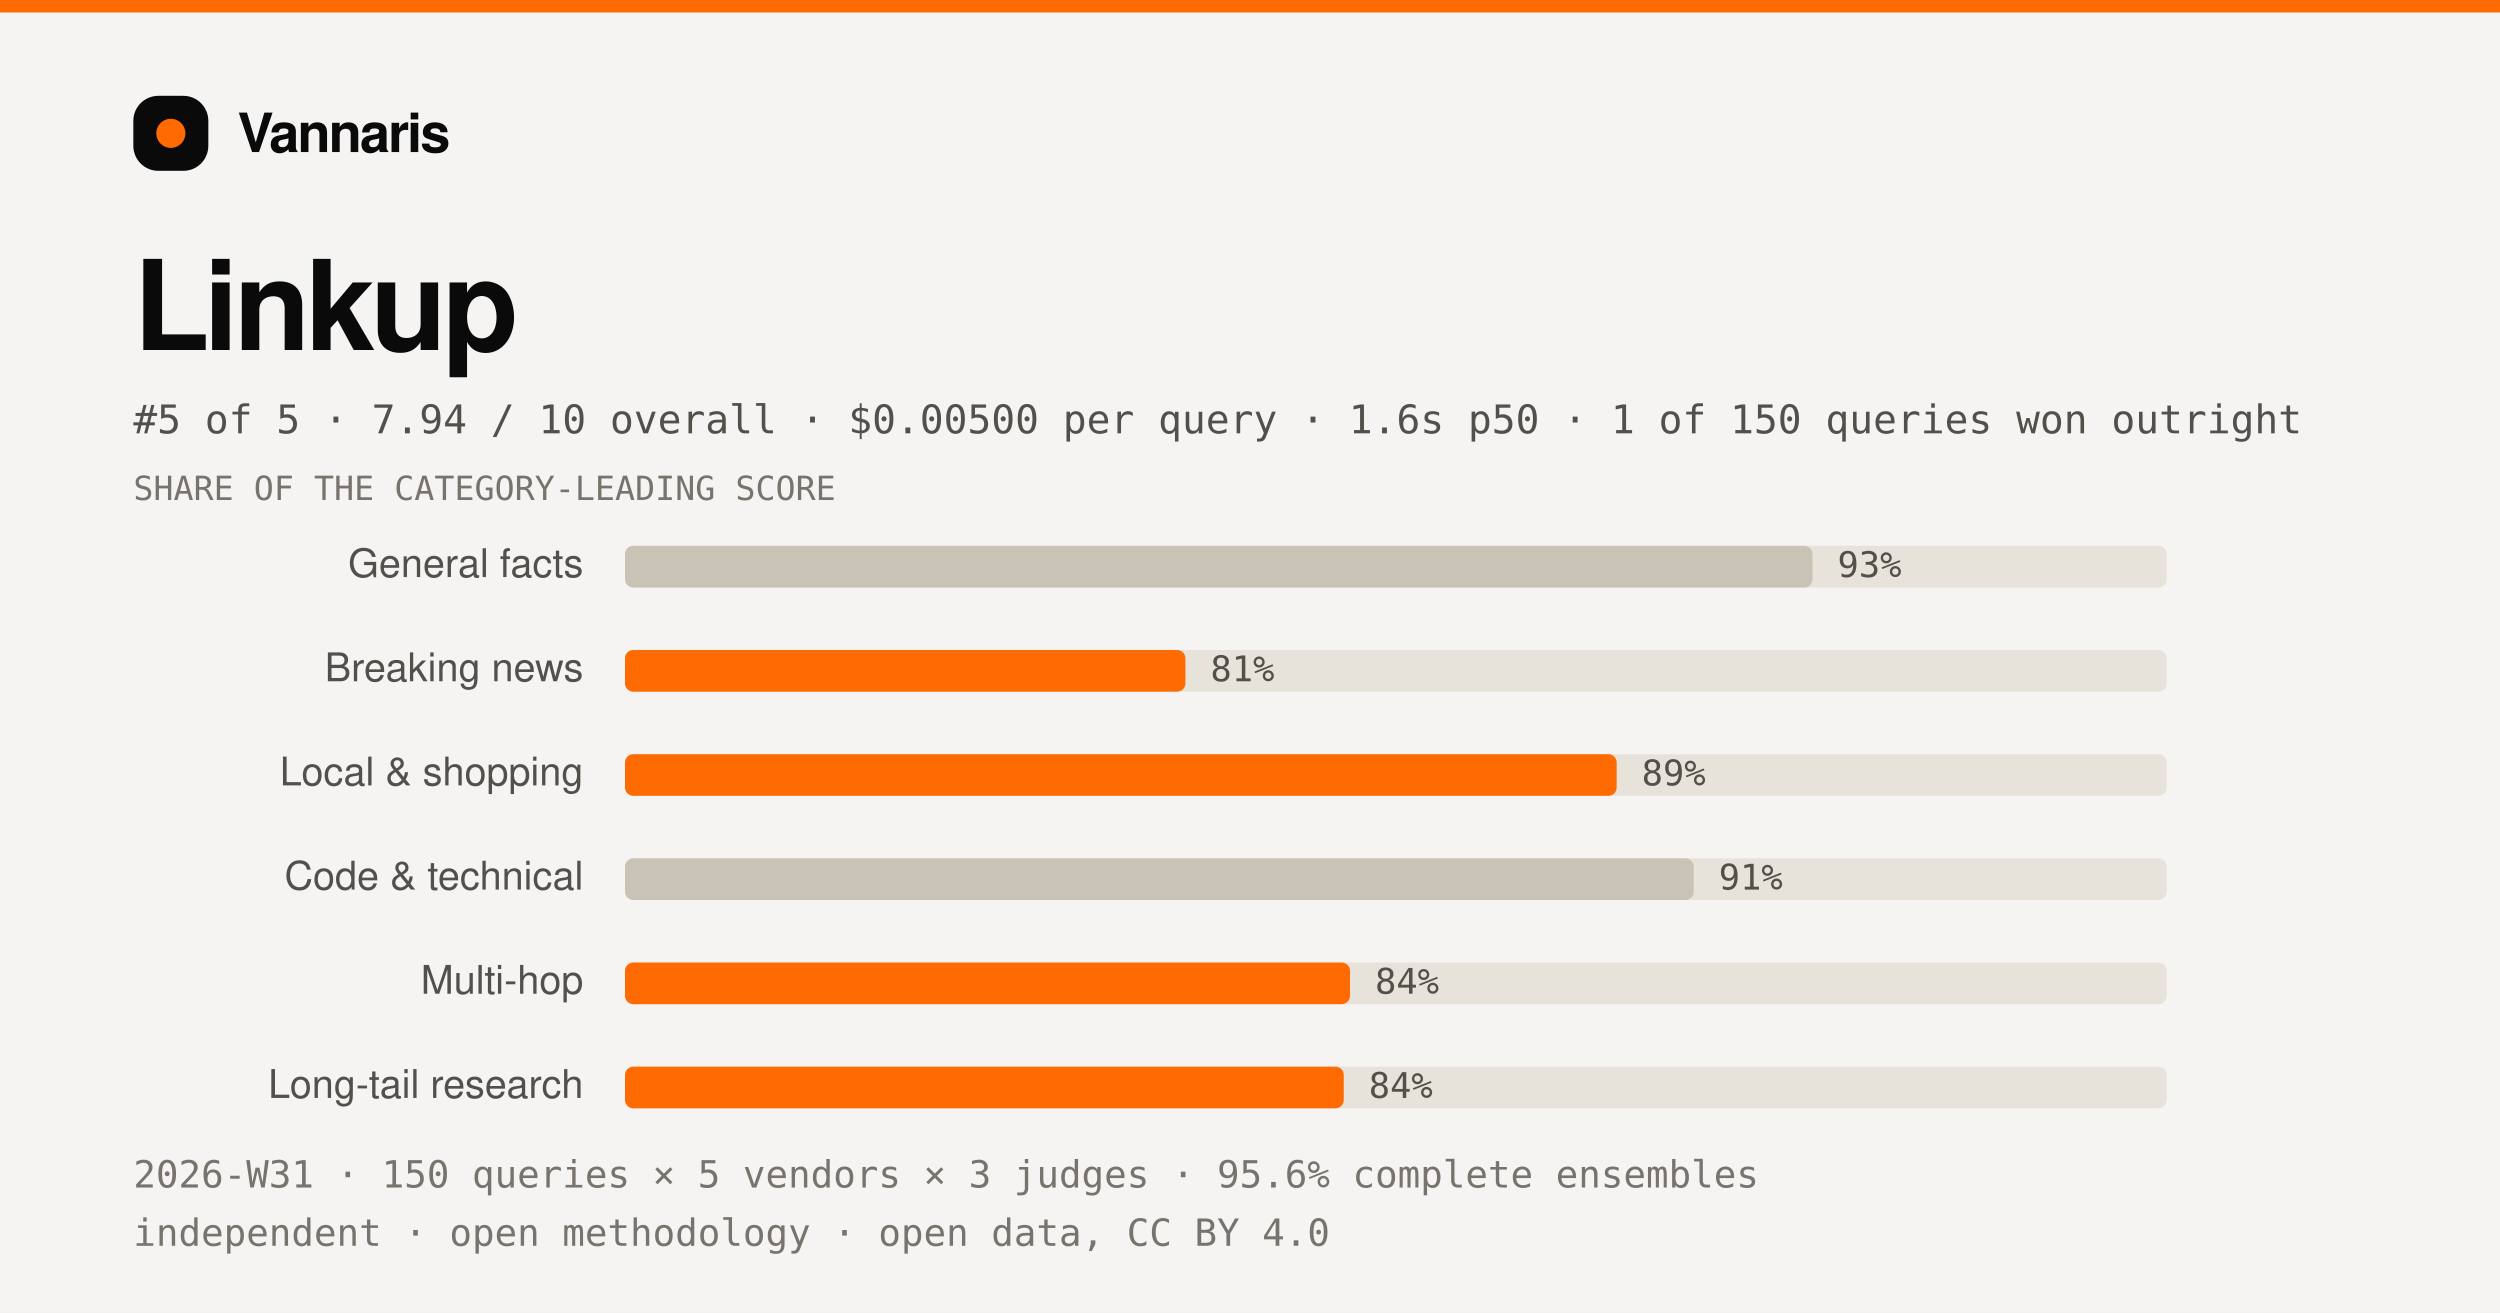
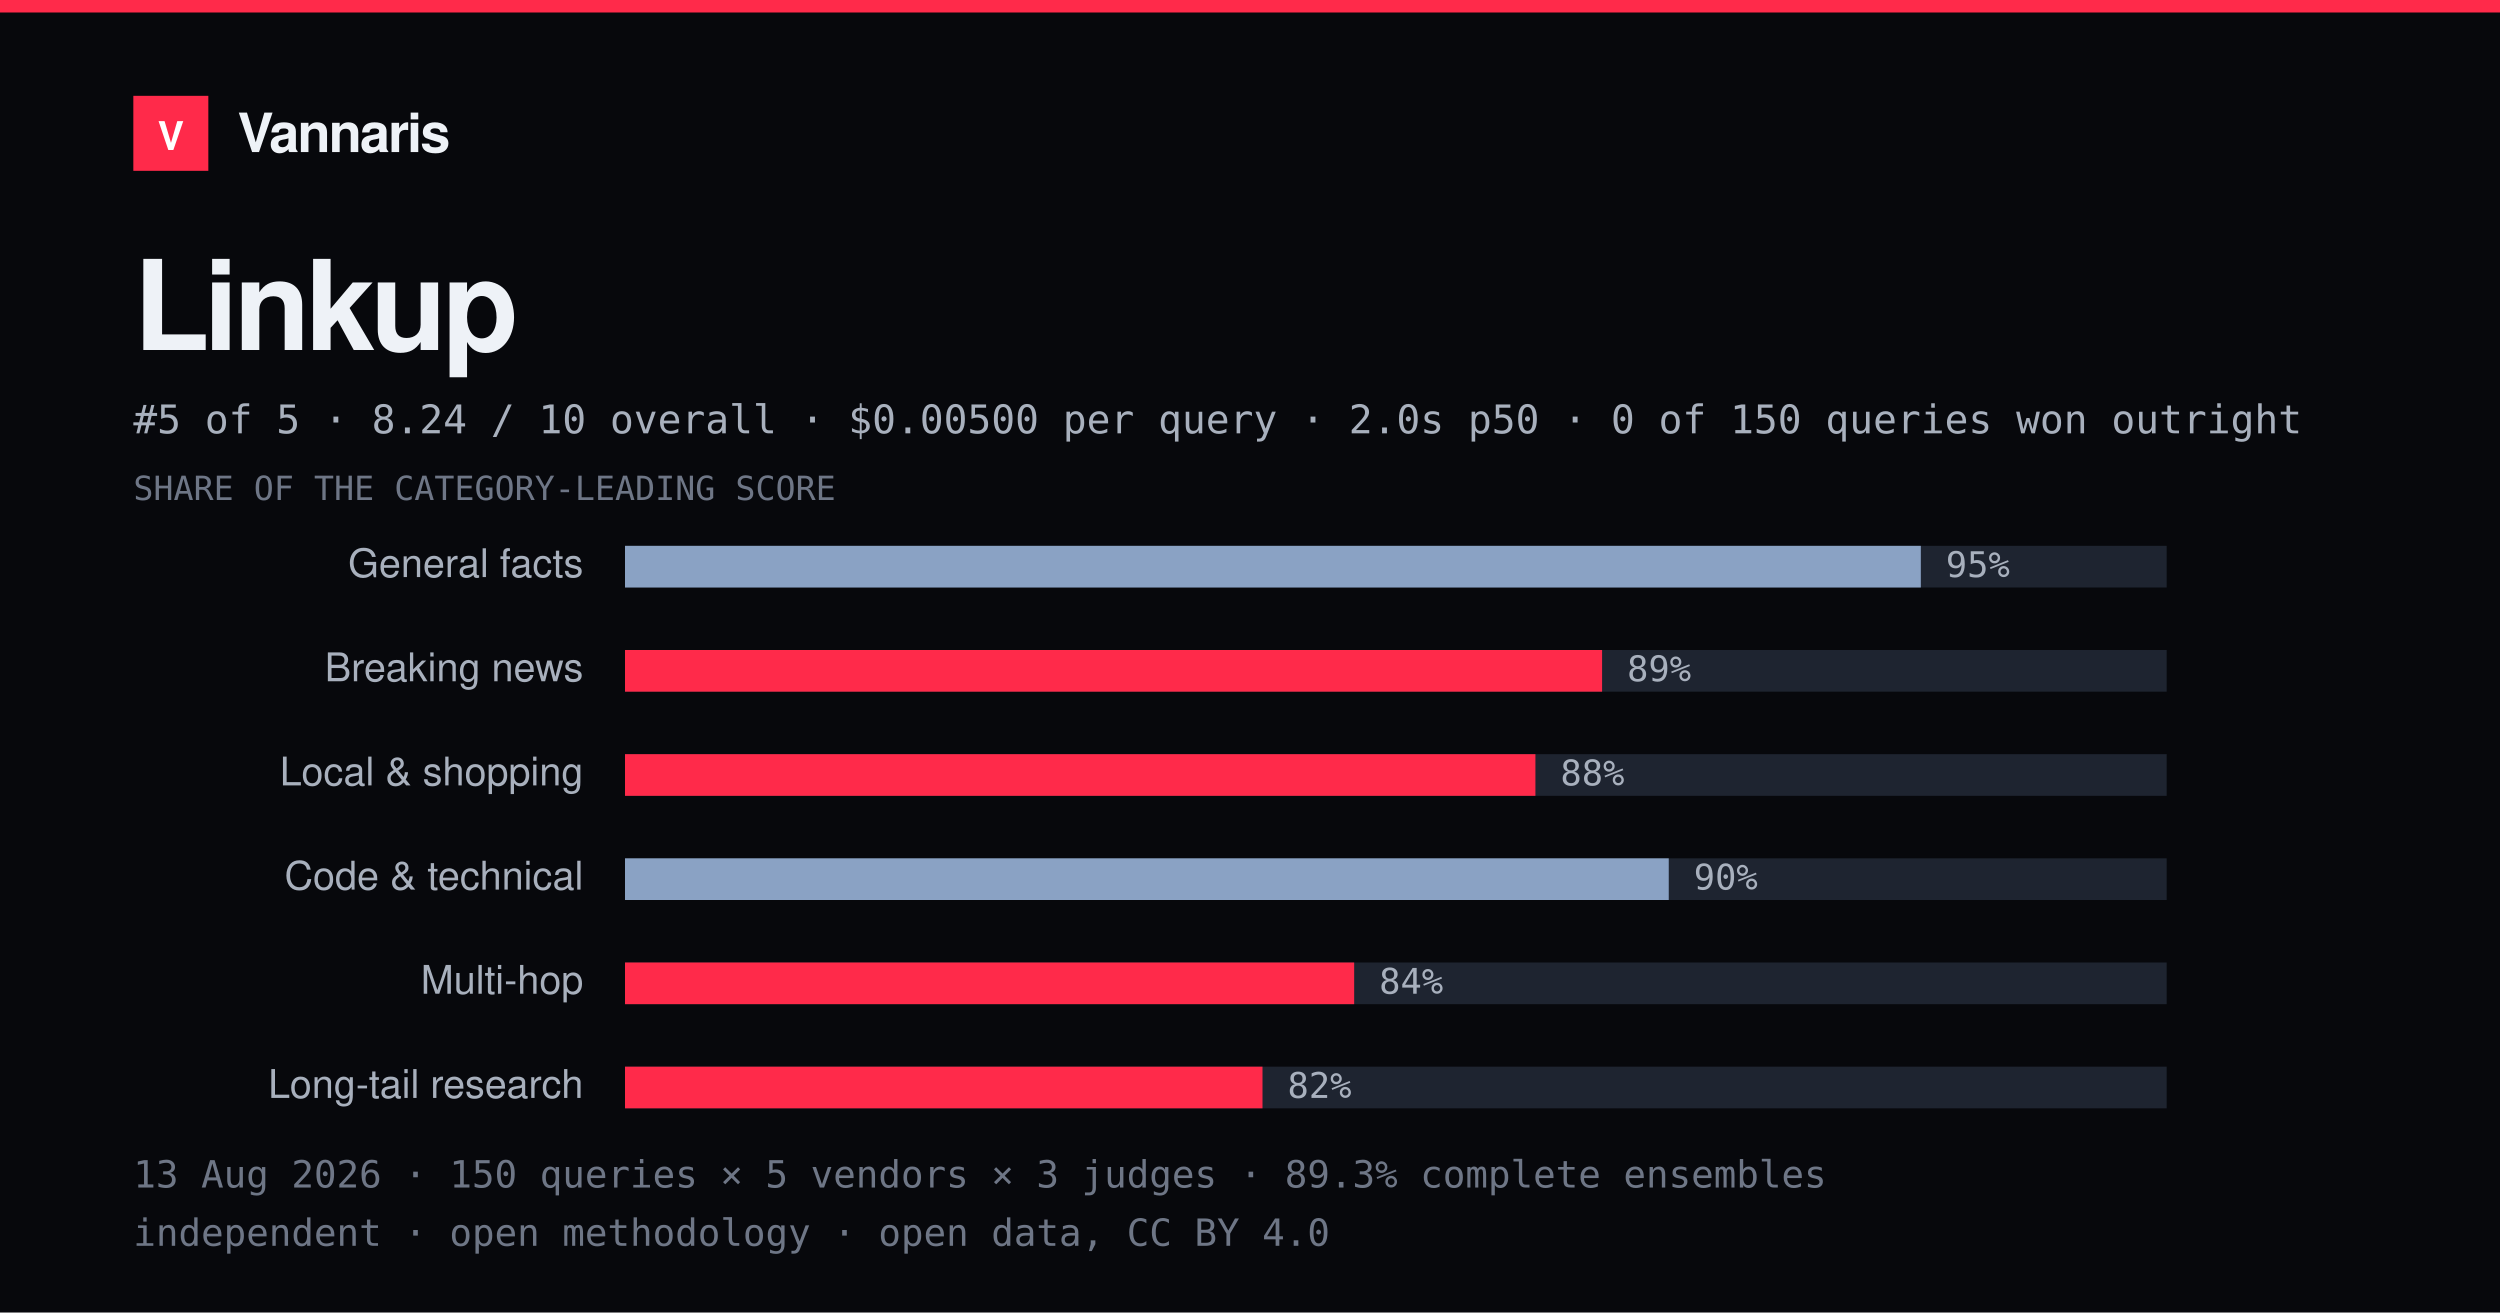
<svg xmlns="http://www.w3.org/2000/svg" width="1200" height="630" viewBox="0 0 1200 630">
-   <rect width="1200" height="630" fill="#f5f4f2" />
-   <rect width="1200" height="6" fill="#ff6b00" />
-   <rect x="64" y="46" width="36" height="36" rx="12" fill="#0a0a0a" />
-   <circle cx="82" cy="64" r="7" fill="#ff6b00" />
-   <text x="114" y="73" font-family="Archivo, Helvetica Neue, Helvetica, Arial, sans-serif" font-size="26" font-weight="700" letter-spacing="-0.9" fill="#0a0a0a">Vannaris</text>
-   <text x="64" y="168" font-family="Archivo, Helvetica Neue, Helvetica, Arial, sans-serif" font-size="60" font-weight="650" letter-spacing="-2.2" fill="#0a0a0a">Linkup</text>
-   <text x="64" y="208" font-family="Martian Mono, SFMono-Regular, Menlo, Consolas, monospace" font-size="19" fill="#52504b">#5 of 5   ·   7.94 / 10 overall   ·   $0.00500 per query   ·   1.6s p50   ·   1 of 150 queries won outright</text>
-   <text x="64" y="240" font-family="Martian Mono, SFMono-Regular, Menlo, Consolas, monospace" font-size="16" fill="#78736c">SHARE OF THE CATEGORY-LEADING SCORE</text>
-   <text x="280" y="277" font-family="Archivo, Helvetica Neue, Helvetica, Arial, sans-serif" font-size="19" fill="#52504b" text-anchor="end">General facts</text>
-   <rect x="300" y="262" width="740" height="20" rx="4" fill="#e7e3da" />
-   <rect x="300" y="262" width="570" height="20" rx="4" fill="#c9c3b6" />
-   <text x="882" y="277" font-family="Martian Mono, SFMono-Regular, Menlo, Consolas, monospace" font-size="17" fill="#52504b">93%</text>
-   <text x="280" y="327" font-family="Archivo, Helvetica Neue, Helvetica, Arial, sans-serif" font-size="19" fill="#52504b" text-anchor="end">Breaking news</text>
-   <rect x="300" y="312" width="740" height="20" rx="4" fill="#e7e3da" />
-   <rect x="300" y="312" width="269" height="20" rx="4" fill="#ff6b00" />
-   <text x="581" y="327" font-family="Martian Mono, SFMono-Regular, Menlo, Consolas, monospace" font-size="17" fill="#52504b">81%</text>
-   <text x="280" y="377" font-family="Archivo, Helvetica Neue, Helvetica, Arial, sans-serif" font-size="19" fill="#52504b" text-anchor="end">Local &amp; shopping</text>
-   <rect x="300" y="362" width="740" height="20" rx="4" fill="#e7e3da" />
-   <rect x="300" y="362" width="476" height="20" rx="4" fill="#ff6b00" />
-   <text x="788" y="377" font-family="Martian Mono, SFMono-Regular, Menlo, Consolas, monospace" font-size="17" fill="#52504b">89%</text>
-   <text x="280" y="427" font-family="Archivo, Helvetica Neue, Helvetica, Arial, sans-serif" font-size="19" fill="#52504b" text-anchor="end">Code &amp; technical</text>
-   <rect x="300" y="412" width="740" height="20" rx="4" fill="#e7e3da" />
-   <rect x="300" y="412" width="513" height="20" rx="4" fill="#c9c3b6" />
-   <text x="825" y="427" font-family="Martian Mono, SFMono-Regular, Menlo, Consolas, monospace" font-size="17" fill="#52504b">91%</text>
-   <text x="280" y="477" font-family="Archivo, Helvetica Neue, Helvetica, Arial, sans-serif" font-size="19" fill="#52504b" text-anchor="end">Multi-hop</text>
-   <rect x="300" y="462" width="740" height="20" rx="4" fill="#e7e3da" />
-   <rect x="300" y="462" width="348" height="20" rx="4" fill="#ff6b00" />
-   <text x="660" y="477" font-family="Martian Mono, SFMono-Regular, Menlo, Consolas, monospace" font-size="17" fill="#52504b">84%</text>
-   <text x="280" y="527" font-family="Archivo, Helvetica Neue, Helvetica, Arial, sans-serif" font-size="19" fill="#52504b" text-anchor="end">Long-tail research</text>
-   <rect x="300" y="512" width="740" height="20" rx="4" fill="#e7e3da" />
-   <rect x="300" y="512" width="345" height="20" rx="4" fill="#ff6b00" />
-   <text x="657" y="527" font-family="Martian Mono, SFMono-Regular, Menlo, Consolas, monospace" font-size="17" fill="#52504b">84%</text>
-   <text x="64" y="570" font-family="Martian Mono, SFMono-Regular, Menlo, Consolas, monospace" font-size="18" fill="#78736c">2026-W31 · 150 queries × 5 vendors × 3 judges · 95.6% complete ensembles</text>
-   <text x="64" y="598" font-family="Martian Mono, SFMono-Regular, Menlo, Consolas, monospace" font-size="18" fill="#78736c">independent · open methodology · open data, CC BY 4.0</text>
+   <rect width="1200" height="630" fill="#07080c" />
+   <rect width="1200" height="6" fill="#ff2a4a" />
+   <rect x="64" y="46" width="36" height="36" fill="#ff2a4a" />
+   <text x="82" y="72" font-family="Geist, Helvetica Neue, Helvetica, Arial, sans-serif" font-size="19" font-weight="700" text-anchor="middle" fill="#ffffff">V</text>
+   <text x="114" y="73" font-family="Geist, Helvetica Neue, Helvetica, Arial, sans-serif" font-size="26" font-weight="700" letter-spacing="-0.9" fill="#eef2f7">Vannaris</text>
+   <text x="64" y="168" font-family="Geist, Helvetica Neue, Helvetica, Arial, sans-serif" font-size="60" font-weight="650" letter-spacing="-2.2" fill="#eef2f7">Linkup</text>
+   <text x="64" y="208" font-family="Geist Mono, SFMono-Regular, Menlo, Consolas, monospace" font-size="19" fill="#a8b0bd">#5 of 5   ·   8.24 / 10 overall   ·   $0.00500 per query   ·   2.0s p50   ·   0 of 150 queries won outright</text>
+   <text x="64" y="240" font-family="Geist Mono, SFMono-Regular, Menlo, Consolas, monospace" font-size="16" fill="#6e7686">SHARE OF THE CATEGORY-LEADING SCORE</text>
+   <text x="280" y="277" font-family="Geist, Helvetica Neue, Helvetica, Arial, sans-serif" font-size="19" fill="#a8b0bd" text-anchor="end">General facts</text>
+   <rect x="300" y="262" width="740" height="20" fill="#1e2430" />
+   <rect x="300" y="262" width="622" height="20" fill="#8aa2c4" />
+   <text x="934" y="277" font-family="Geist Mono, SFMono-Regular, Menlo, Consolas, monospace" font-size="17" fill="#a8b0bd">95%</text>
+   <text x="280" y="327" font-family="Geist, Helvetica Neue, Helvetica, Arial, sans-serif" font-size="19" fill="#a8b0bd" text-anchor="end">Breaking news</text>
+   <rect x="300" y="312" width="740" height="20" fill="#1e2430" />
+   <rect x="300" y="312" width="469" height="20" fill="#ff2a4a" />
+   <text x="781" y="327" font-family="Geist Mono, SFMono-Regular, Menlo, Consolas, monospace" font-size="17" fill="#a8b0bd">89%</text>
+   <text x="280" y="377" font-family="Geist, Helvetica Neue, Helvetica, Arial, sans-serif" font-size="19" fill="#a8b0bd" text-anchor="end">Local &amp; shopping</text>
+   <rect x="300" y="362" width="740" height="20" fill="#1e2430" />
+   <rect x="300" y="362" width="437" height="20" fill="#ff2a4a" />
+   <text x="749" y="377" font-family="Geist Mono, SFMono-Regular, Menlo, Consolas, monospace" font-size="17" fill="#a8b0bd">88%</text>
+   <text x="280" y="427" font-family="Geist, Helvetica Neue, Helvetica, Arial, sans-serif" font-size="19" fill="#a8b0bd" text-anchor="end">Code &amp; technical</text>
+   <rect x="300" y="412" width="740" height="20" fill="#1e2430" />
+   <rect x="300" y="412" width="501" height="20" fill="#8aa2c4" />
+   <text x="813" y="427" font-family="Geist Mono, SFMono-Regular, Menlo, Consolas, monospace" font-size="17" fill="#a8b0bd">90%</text>
+   <text x="280" y="477" font-family="Geist, Helvetica Neue, Helvetica, Arial, sans-serif" font-size="19" fill="#a8b0bd" text-anchor="end">Multi-hop</text>
+   <rect x="300" y="462" width="740" height="20" fill="#1e2430" />
+   <rect x="300" y="462" width="350" height="20" fill="#ff2a4a" />
+   <text x="662" y="477" font-family="Geist Mono, SFMono-Regular, Menlo, Consolas, monospace" font-size="17" fill="#a8b0bd">84%</text>
+   <text x="280" y="527" font-family="Geist, Helvetica Neue, Helvetica, Arial, sans-serif" font-size="19" fill="#a8b0bd" text-anchor="end">Long-tail research</text>
+   <rect x="300" y="512" width="740" height="20" fill="#1e2430" />
+   <rect x="300" y="512" width="306" height="20" fill="#ff2a4a" />
+   <text x="618" y="527" font-family="Geist Mono, SFMono-Regular, Menlo, Consolas, monospace" font-size="17" fill="#a8b0bd">82%</text>
+   <text x="64" y="570" font-family="Geist Mono, SFMono-Regular, Menlo, Consolas, monospace" font-size="18" fill="#6e7686">13 Aug 2026 · 150 queries × 5 vendors × 3 judges · 89.3% complete ensembles</text>
+   <text x="64" y="598" font-family="Geist Mono, SFMono-Regular, Menlo, Consolas, monospace" font-size="18" fill="#6e7686">independent · open methodology · open data, CC BY 4.0</text>
</svg>
